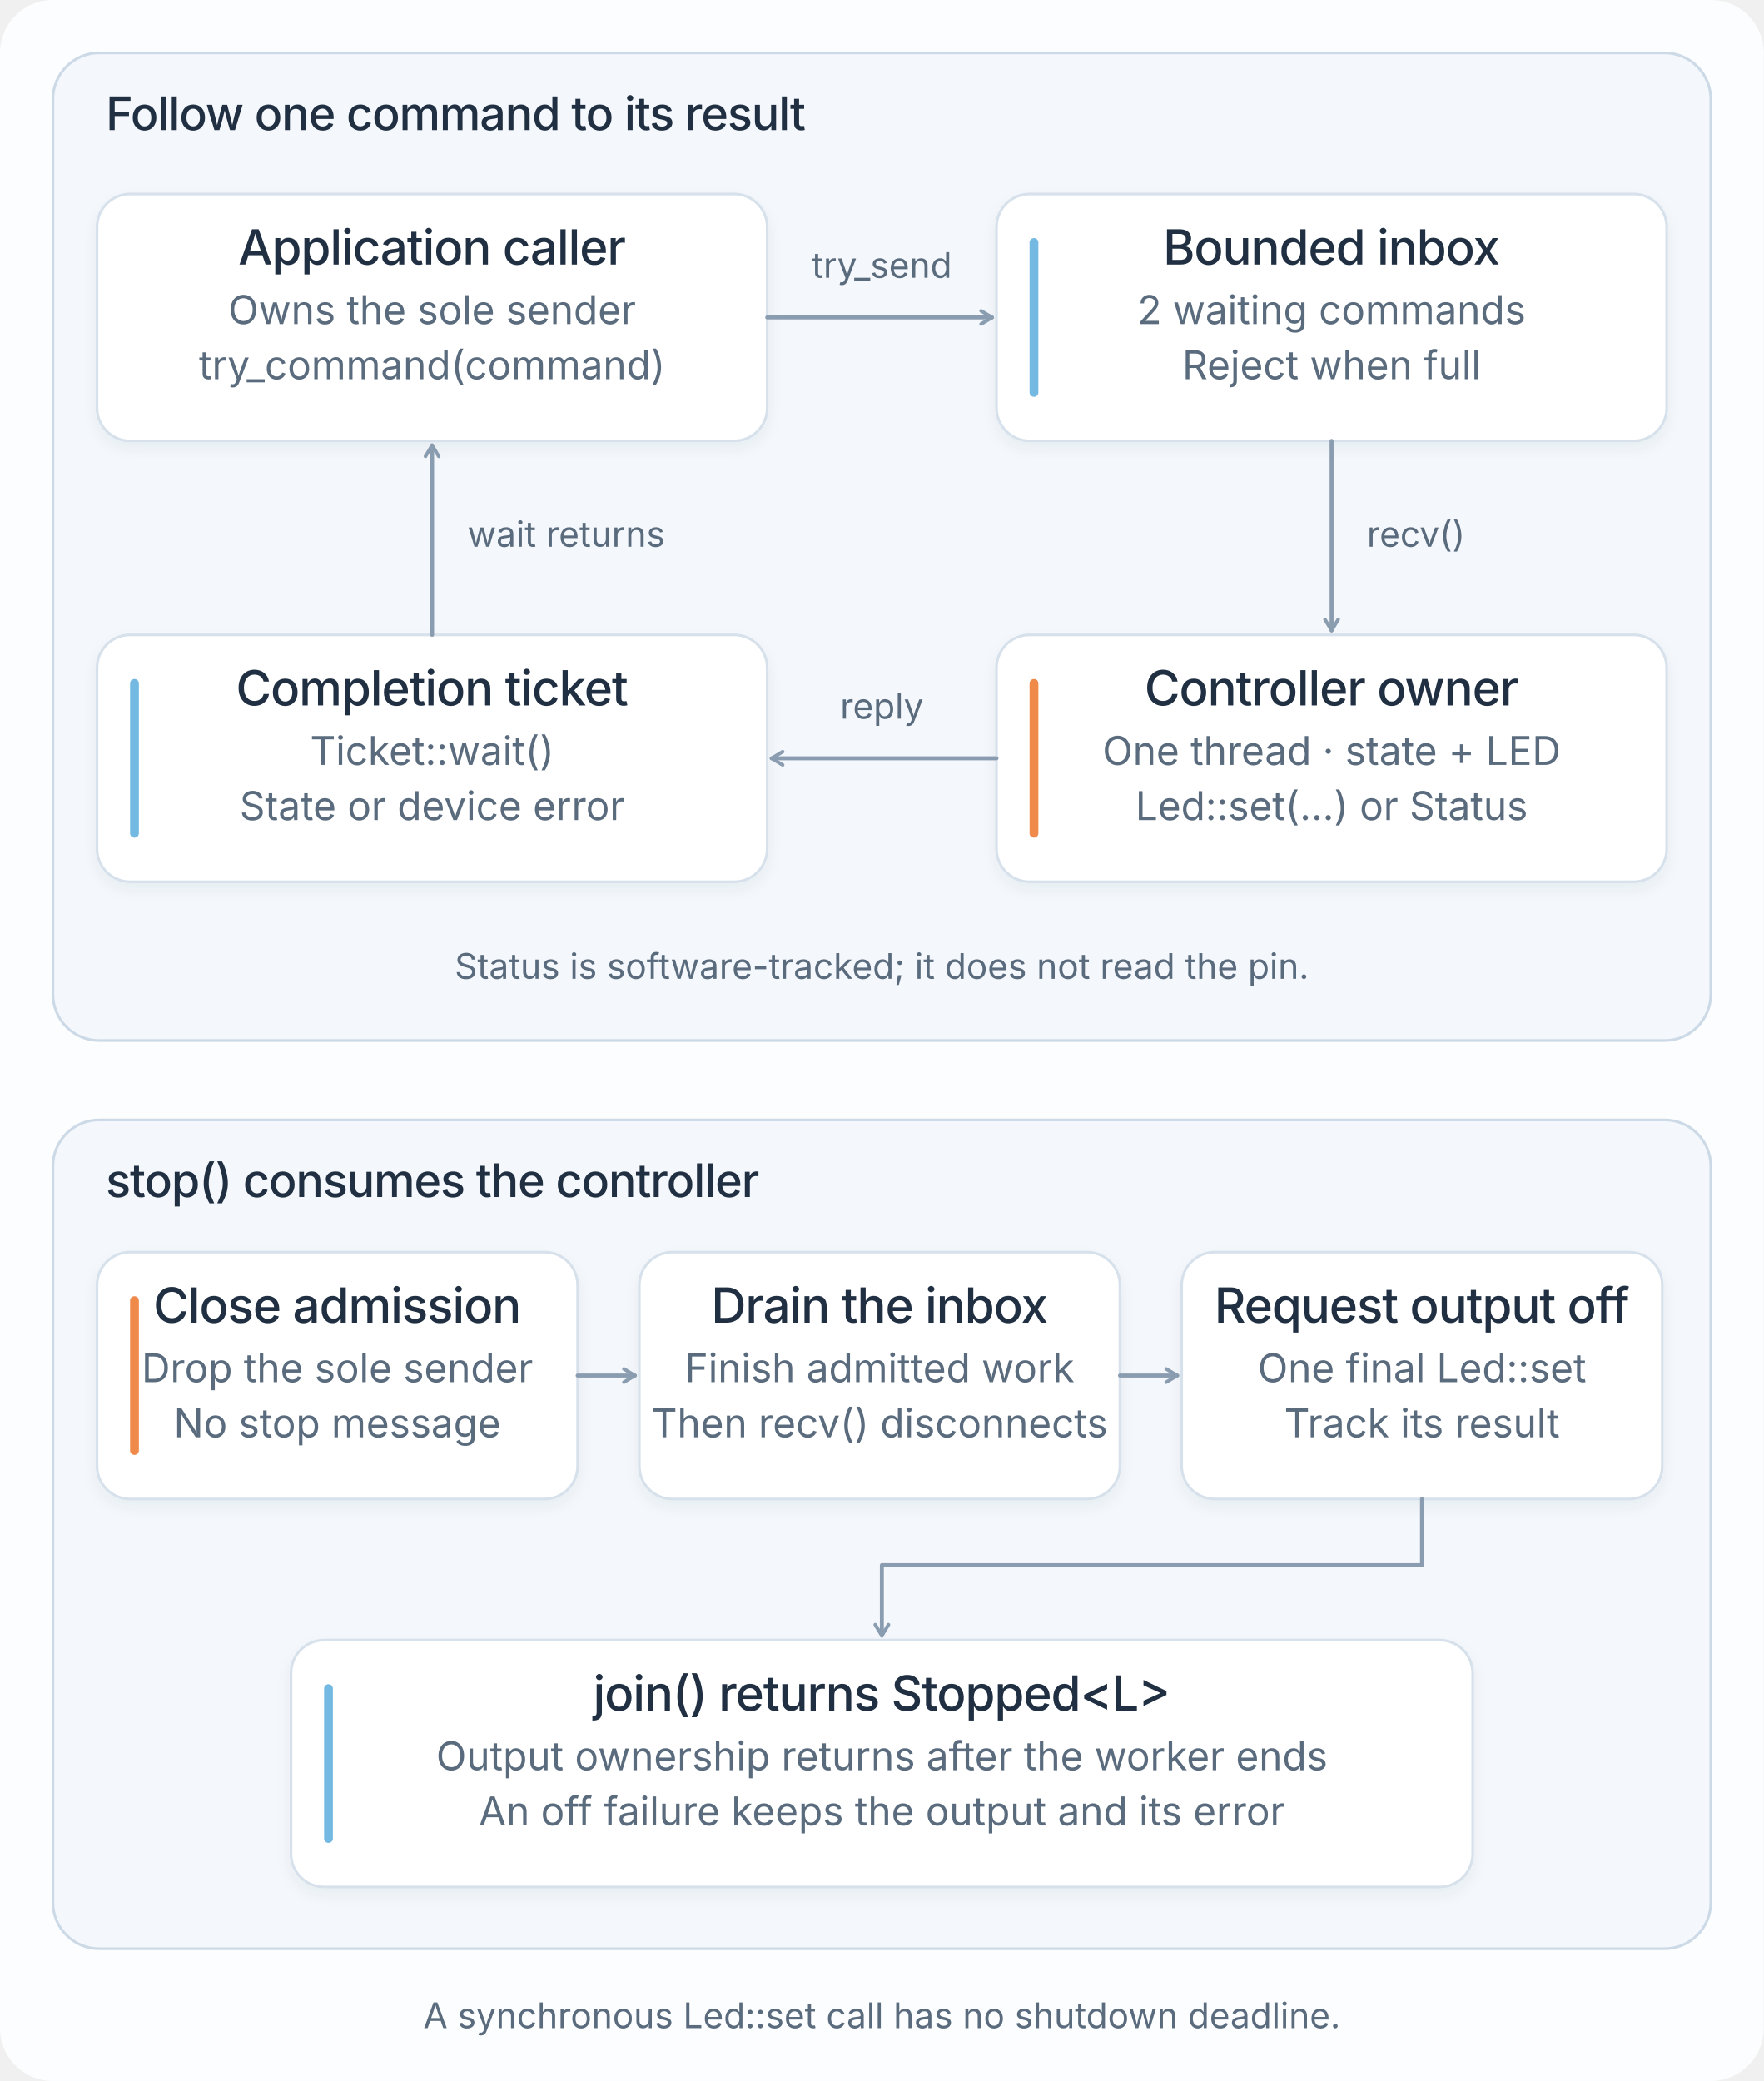
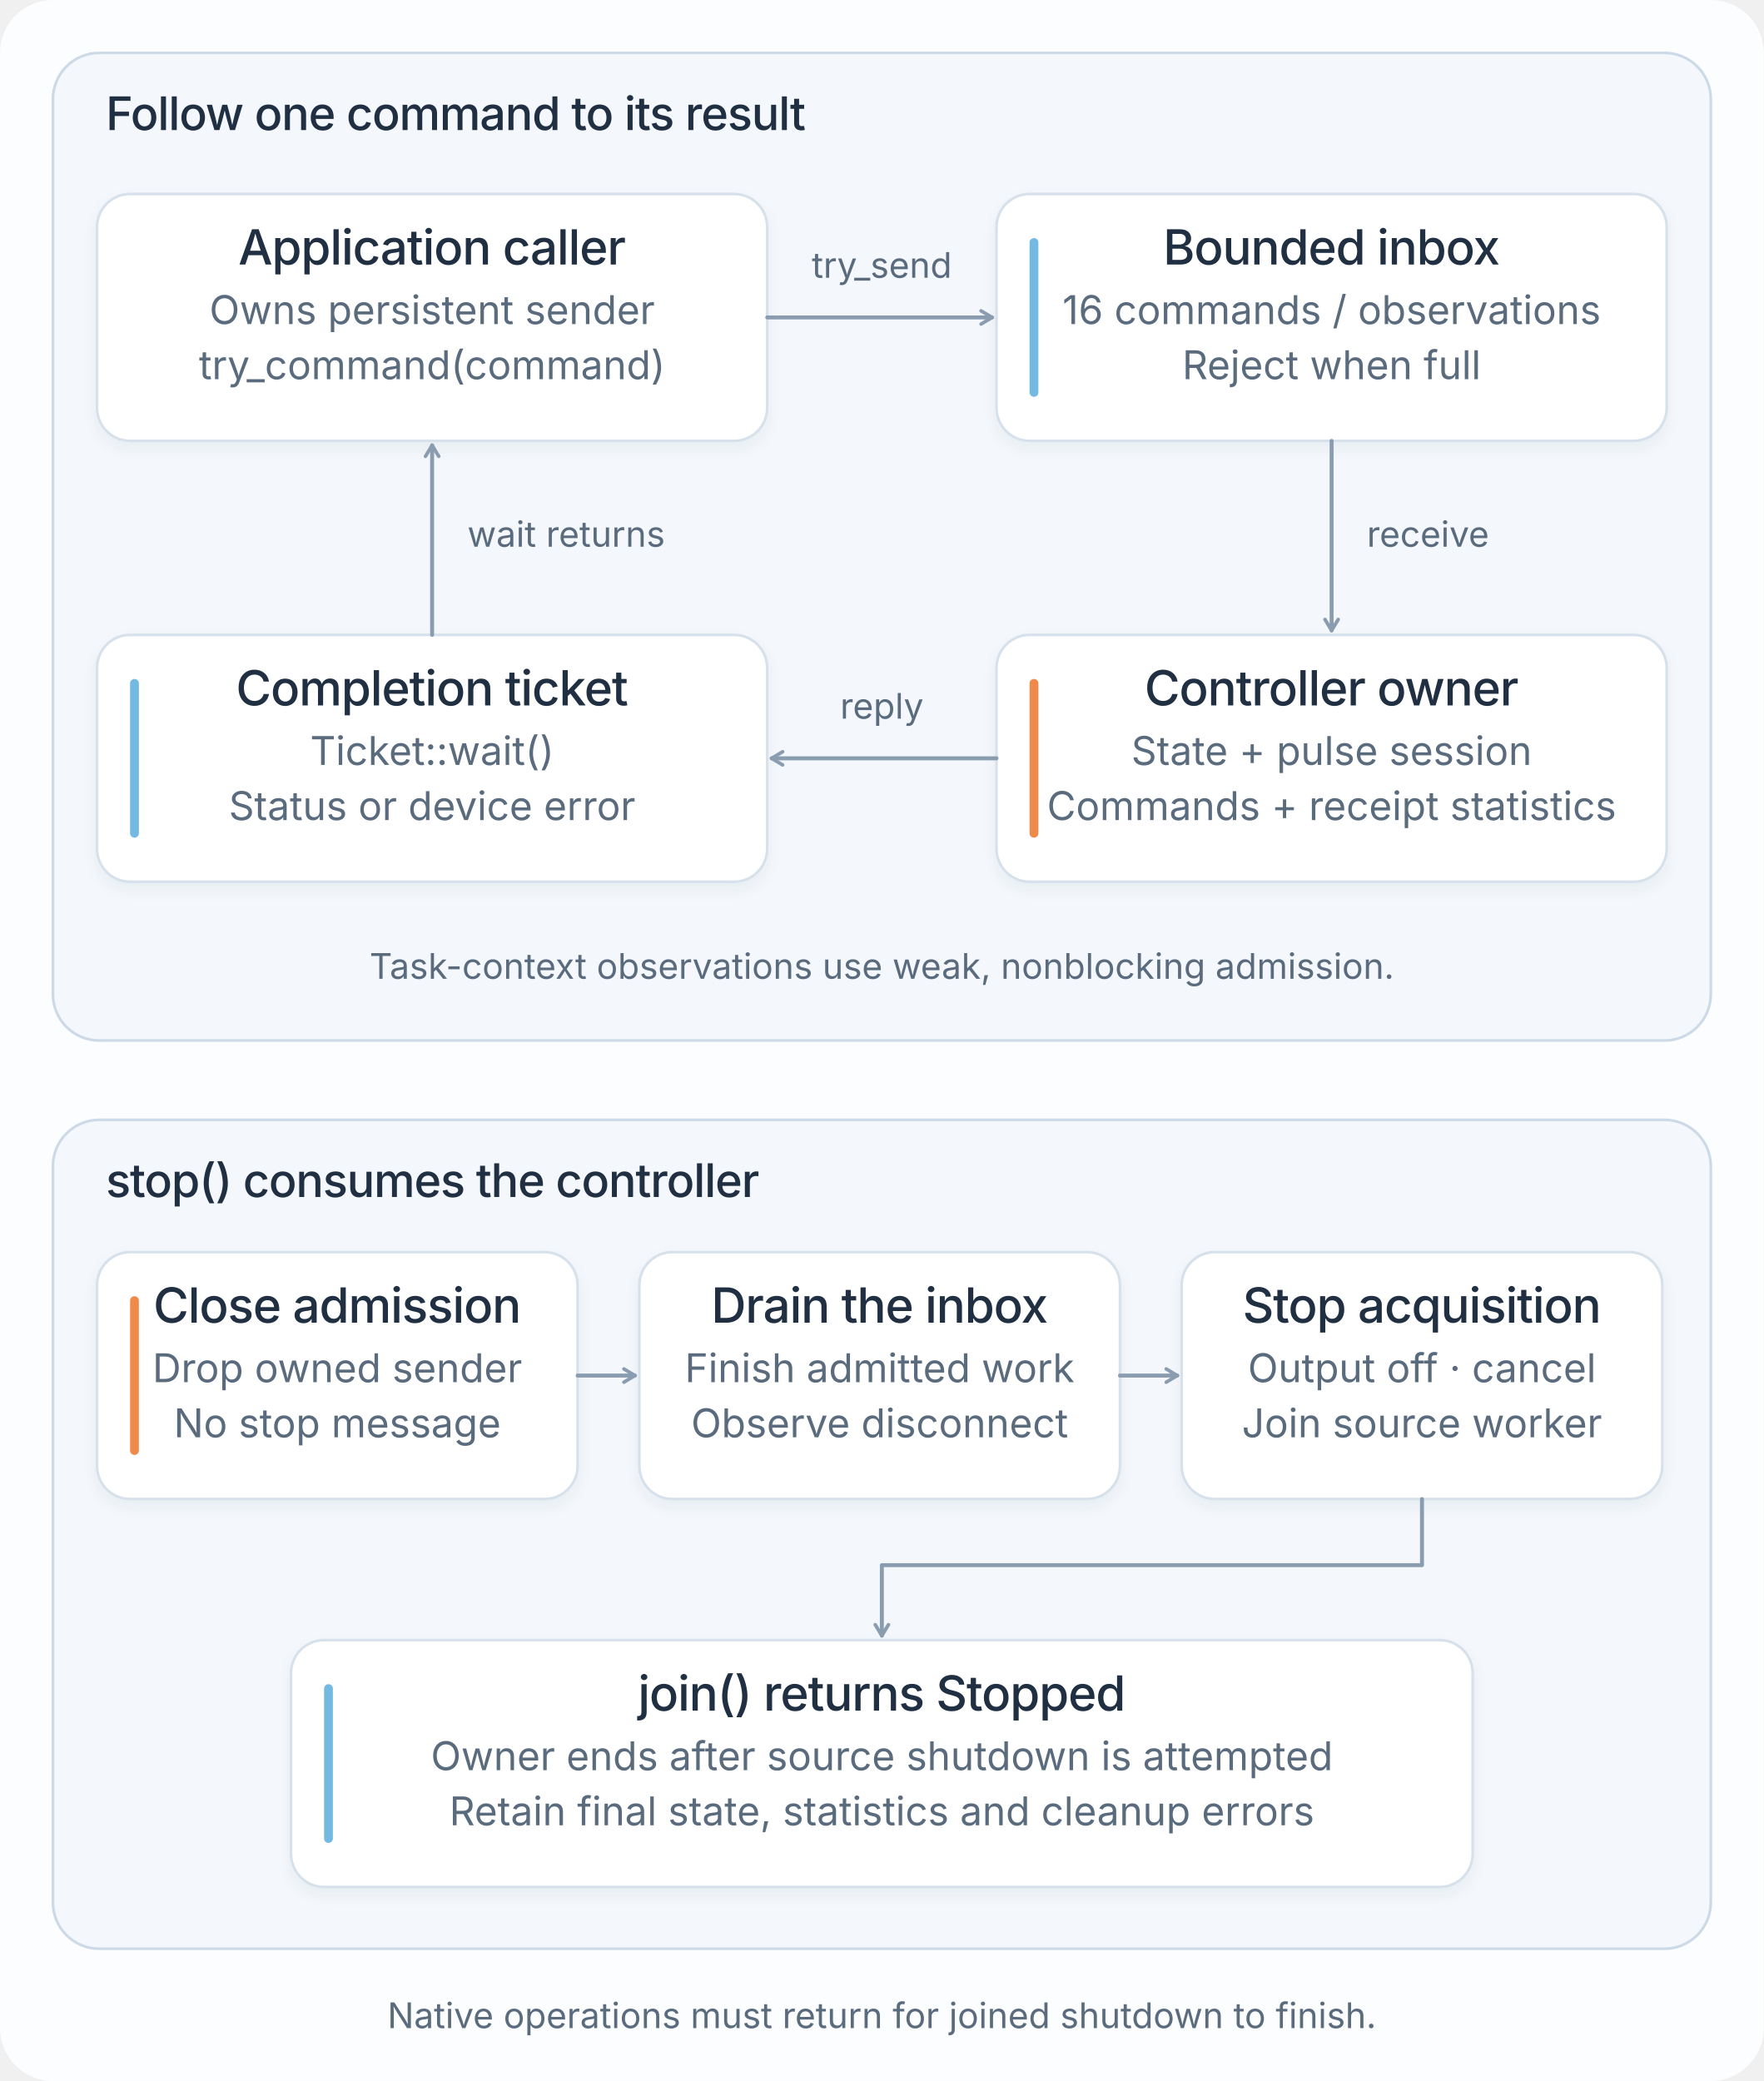
<svg xmlns="http://www.w3.org/2000/svg" width="800" height="944" viewBox="0 0 800 944" role="img" aria-labelledby="title description">
  <defs>
    <marker id="arrow" viewBox="0 0 8 8" refX="6" refY="4" markerWidth="8" markerHeight="8" markerUnits="userSpaceOnUse" orient="auto">
      <path d="M1 1 L6 4 L1 7" fill="none" stroke="#8A9CAF" stroke-width="1.6" stroke-linecap="round" stroke-linejoin="round" />
    </marker>
    <filter id="shadow" x="-10%" y="-20%" width="120%" height="145%">
      <feGaussianBlur in="SourceAlpha" stdDeviation="3" result="blur" />
      <feOffset in="blur" dx="0" dy="3" result="offset-blur" />
      <feFlood flood-color="#24374A" flood-opacity="0.055" result="shadow-color" />
      <feComposite in="shadow-color" in2="offset-blur" operator="in" result="card-shadow" />
      <feMerge>
        <feMergeNode in="card-shadow" />
        <feMergeNode in="SourceGraphic" />
      </feMerge>
    </filter>
    <style>
      text { font-family: Inter, "Helvetica Neue", Arial, sans-serif; }
      .card { fill: #FFFFFF; stroke: #D7E1EB; stroke-width: 1.2; }
      .label { fill: #203042; font-weight: 500; letter-spacing: -0.4px; }
      .subtitle { fill: #596B7D; font-size: 18px; }
      .edge { fill: none; stroke: #8A9CAF; stroke-width: 1.8; stroke-linecap: round; stroke-linejoin: round; marker-end: url(#arrow); }
      .edge-label { fill: #596B7D; font-size: 16px; }
    </style>
  </defs>
  <rect width="800" height="944" rx="24" fill="#FCFDFE" />
  <g id="group-command">
    <rect x="24" y="24" width="752" height="448" rx="21" fill="#F4F7FB" stroke="#CCD9E6" stroke-width="1.2" />
    <text x="48" y="59" class="label" font-size="21">Follow one command to its result</text>
  </g>
  <g id="node-caller" data-panel="true">
    <rect x="44" y="88" width="304" height="112" rx="15" class="card" filter="url(#shadow)" />
    <text x="196" y="120" text-anchor="middle" class="label" font-size="22">Application caller</text>
-     <text x="196" y="147" text-anchor="middle" class="subtitle">Owns the sole sender</text>
+     <text x="196" y="147" text-anchor="middle" class="subtitle">Owns persistent sender</text>
    <text x="196" y="172" text-anchor="middle" class="subtitle">try_command(command)</text>
  </g>
  <g id="node-inbox" data-panel="true">
    <rect x="452" y="88" width="304" height="112" rx="15" class="card" filter="url(#shadow)" />
    <rect x="467" y="108" width="4" height="72" rx="2" fill="#73B9E2" />
    <text x="604" y="120" text-anchor="middle" class="label" font-size="22">Bounded inbox</text>
-     <text x="604" y="147" text-anchor="middle" class="subtitle">2 waiting commands</text>
+     <text x="604" y="147" text-anchor="middle" class="subtitle">16 commands / observations</text>
    <text x="604" y="172" text-anchor="middle" class="subtitle">Reject when full</text>
  </g>
  <g id="node-ticket" data-panel="true">
    <rect x="44" y="288" width="304" height="112" rx="15" class="card" filter="url(#shadow)" />
    <rect x="59" y="308" width="4" height="72" rx="2" fill="#73B9E2" />
    <text x="196" y="320" text-anchor="middle" class="label" font-size="22">Completion ticket</text>
    <text x="196" y="347" text-anchor="middle" class="subtitle">Ticket::wait()</text>
-     <text x="196" y="372" text-anchor="middle" class="subtitle">State or device error</text>
+     <text x="196" y="372" text-anchor="middle" class="subtitle">Status or device error</text>
  </g>
  <g id="node-owner" data-panel="true">
    <rect x="452" y="288" width="304" height="112" rx="15" class="card" filter="url(#shadow)" />
    <rect x="467" y="308" width="4" height="72" rx="2" fill="#F08A4B" />
    <text x="604" y="320" text-anchor="middle" class="label" font-size="22">Controller owner</text>
-     <text x="604" y="347" text-anchor="middle" class="subtitle">One thread · state + LED</text>
-     <text x="604" y="372" text-anchor="middle" class="subtitle">Led::set(...) or Status</text>
+     <text x="604" y="347" text-anchor="middle" class="subtitle">State + pulse session</text>
+     <text x="604" y="372" text-anchor="middle" class="subtitle">Commands + receipt statistics</text>
  </g>
  <path id="edge-caller-inbox" data-from="caller" data-to="inbox" d="M348 144 H450" class="edge" />
  <text x="400" y="126" text-anchor="middle" class="edge-label">try_send</text>
  <path id="edge-inbox-owner" data-from="inbox" data-to="owner" d="M604 200 V286" class="edge" />
-   <text x="620" y="248" text-anchor="start" class="edge-label">recv()</text>
+   <text x="620" y="248" text-anchor="start" class="edge-label">receive</text>
  <path id="edge-owner-ticket" data-from="owner" data-to="ticket" d="M452 344 H350" class="edge" />
  <text x="400" y="326" text-anchor="middle" class="edge-label">reply</text>
  <path id="edge-ticket-caller" data-from="ticket" data-to="caller" d="M196 288 V202" class="edge" />
  <text x="212" y="248" text-anchor="start" class="edge-label">wait returns</text>
-   <text x="400" y="444" text-anchor="middle" class="edge-label">Status is software-tracked; it does not read the pin.</text>
+   <text x="400" y="444" text-anchor="middle" class="edge-label">Task-context observations use weak, nonblocking admission.</text>
  <g id="group-shutdown">
    <rect x="24" y="508" width="752" height="376" rx="21" fill="#F4F7FB" stroke="#CCD9E6" stroke-width="1.2" />
    <text x="48" y="543" class="label" font-size="21">stop() consumes the controller</text>
  </g>
  <g id="node-close" data-panel="true">
    <rect x="44" y="568" width="218" height="112" rx="15" class="card" filter="url(#shadow)" />
    <rect x="59" y="588" width="4" height="72" rx="2" fill="#F08A4B" />
    <text x="153" y="600" text-anchor="middle" class="label" font-size="22">Close admission</text>
-     <text x="153" y="627" text-anchor="middle" class="subtitle">Drop the sole sender</text>
+     <text x="153" y="627" text-anchor="middle" class="subtitle">Drop owned sender</text>
    <text x="153" y="652" text-anchor="middle" class="subtitle">No stop message</text>
  </g>
  <g id="node-drain" data-panel="true">
    <rect x="290" y="568" width="218" height="112" rx="15" class="card" filter="url(#shadow)" />
    <text x="399" y="600" text-anchor="middle" class="label" font-size="22">Drain the inbox</text>
    <text x="399" y="627" text-anchor="middle" class="subtitle">Finish admitted work</text>
-     <text x="399" y="652" text-anchor="middle" class="subtitle">Then recv() disconnects</text>
+     <text x="399" y="652" text-anchor="middle" class="subtitle">Observe disconnect</text>
  </g>
  <g id="node-off" data-panel="true">
    <rect x="536" y="568" width="218" height="112" rx="15" class="card" filter="url(#shadow)" />
-     <text x="645" y="600" text-anchor="middle" class="label" font-size="22">Request output off</text>
-     <text x="645" y="627" text-anchor="middle" class="subtitle">One final Led::set</text>
-     <text x="645" y="652" text-anchor="middle" class="subtitle">Track its result</text>
+     <text x="645" y="600" text-anchor="middle" class="label" font-size="22">Stop acquisition</text>
+     <text x="645" y="627" text-anchor="middle" class="subtitle">Output off · cancel</text>
+     <text x="645" y="652" text-anchor="middle" class="subtitle">Join source worker</text>
  </g>
  <path id="edge-close-drain" data-from="close" data-to="drain" d="M262 624 H288" class="edge" />
  <path id="edge-drain-off" data-from="drain" data-to="off" d="M508 624 H534" class="edge" />
  <g id="node-joined" data-panel="true">
    <rect x="132" y="744" width="536" height="112" rx="15" class="card" filter="url(#shadow)" />
    <rect x="147" y="764" width="4" height="72" rx="2" fill="#73B9E2" />
-     <text x="400" y="776" text-anchor="middle" class="label" font-size="22">join() returns Stopped&lt;L&gt;</text>
-     <text x="400" y="803" text-anchor="middle" class="subtitle">Output ownership returns after the worker ends</text>
-     <text x="400" y="828" text-anchor="middle" class="subtitle">An off failure keeps the output and its error</text>
+     <text x="400" y="776" text-anchor="middle" class="label" font-size="22">join() returns Stopped</text>
+     <text x="400" y="803" text-anchor="middle" class="subtitle">Owner ends after source shutdown is attempted</text>
+     <text x="400" y="828" text-anchor="middle" class="subtitle">Retain final state, statistics and cleanup errors</text>
  </g>
  <path id="edge-off-joined" data-from="off" data-to="joined" d="M645 680 V710 H400 V742" class="edge" />
-   <text x="400" y="920" text-anchor="middle" class="edge-label">A synchronous Led::set call has no shutdown deadline.</text>
+   <text x="400" y="920" text-anchor="middle" class="edge-label">Native operations must return for joined shutdown to finish.</text>
</svg>
